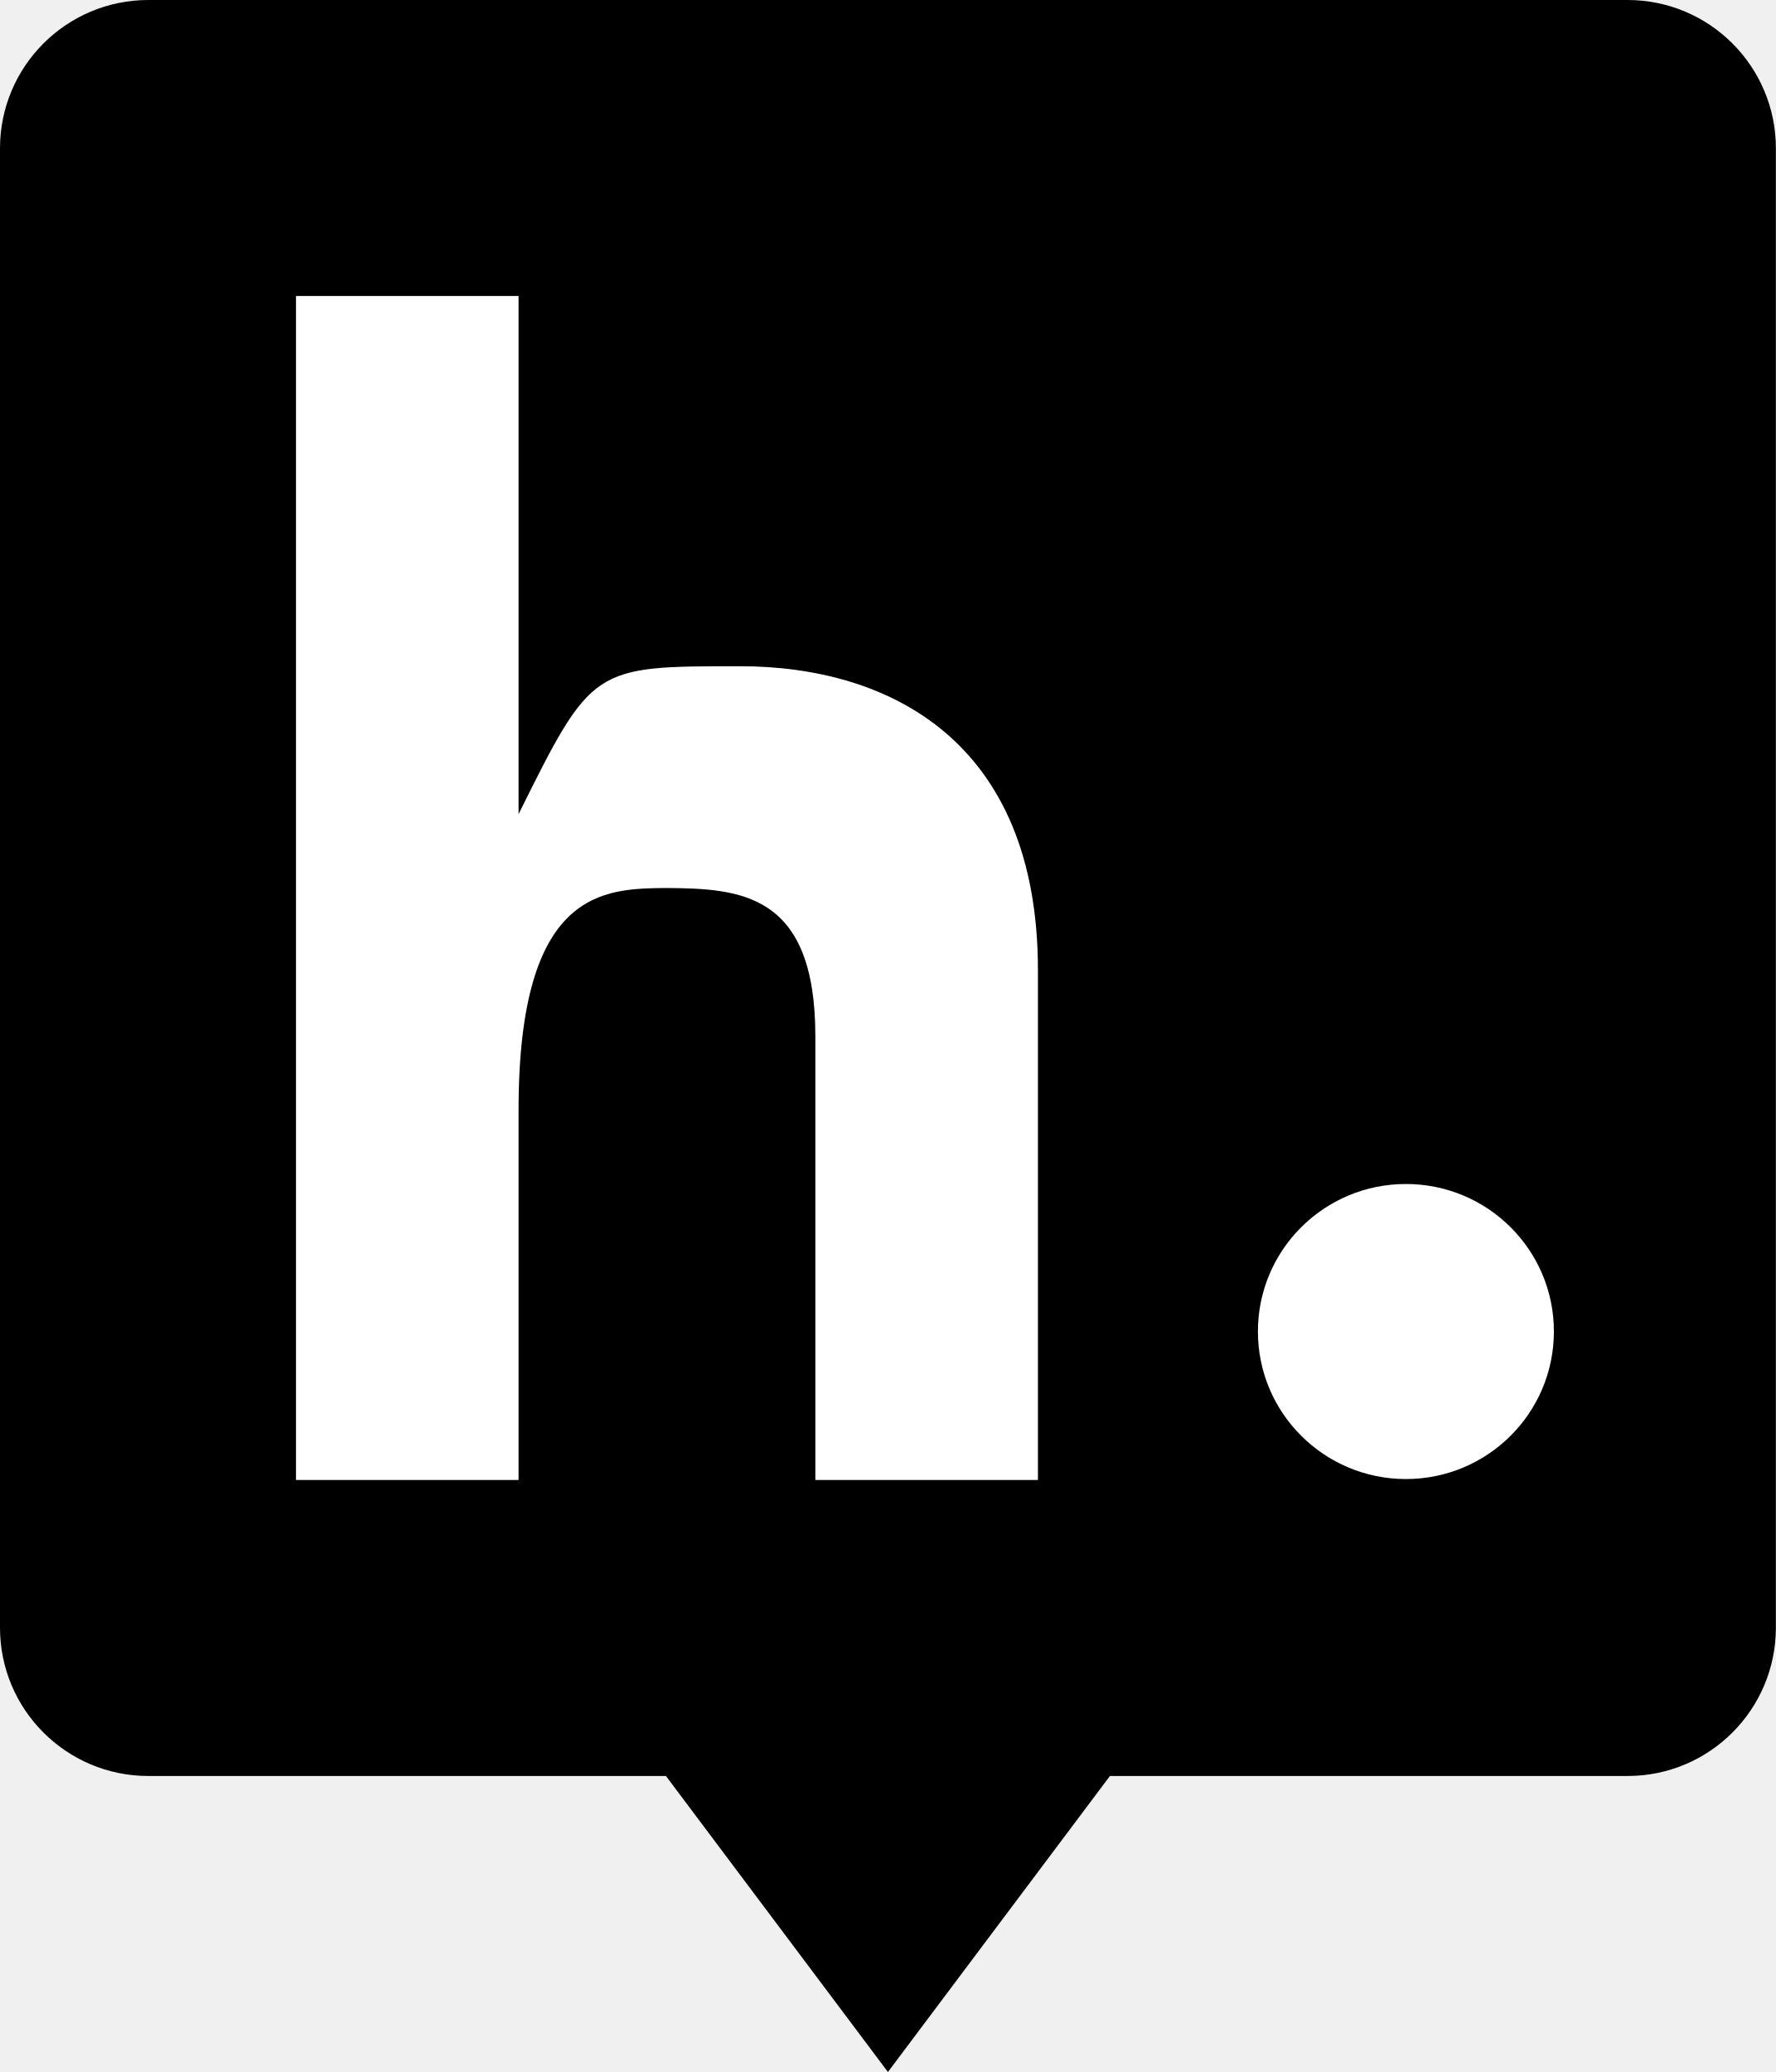
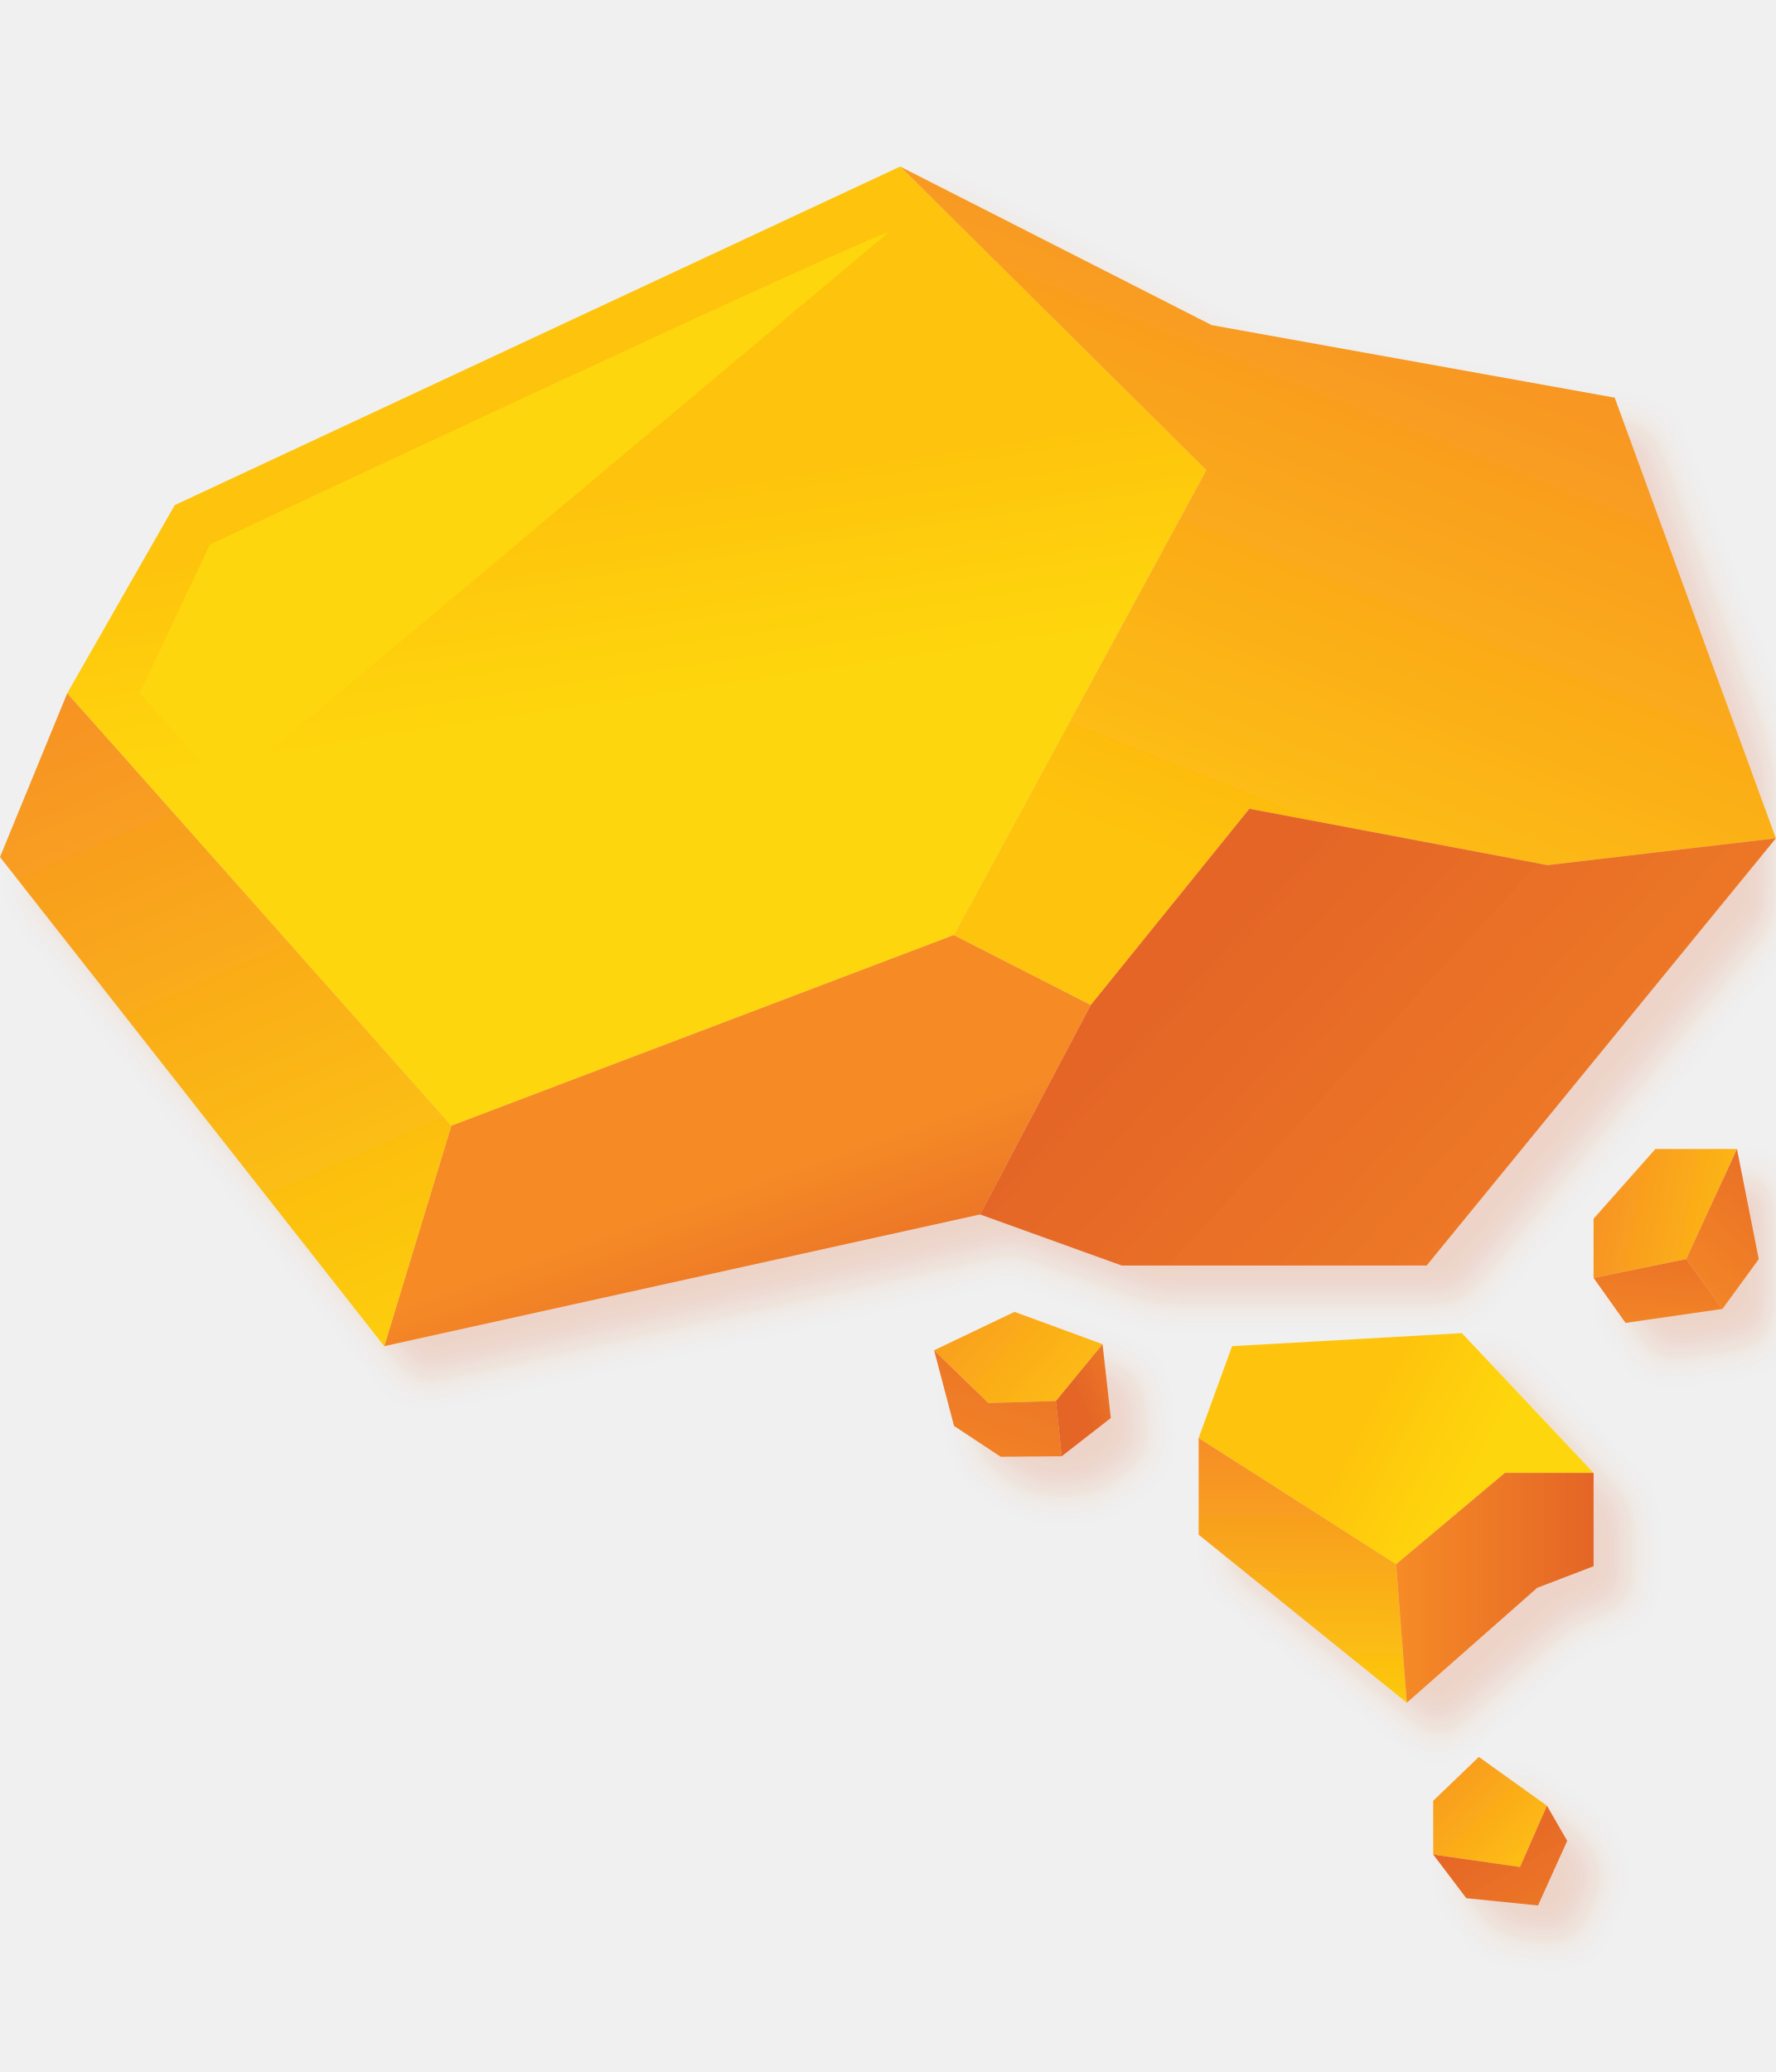
- <svg xmlns="http://www.w3.org/2000/svg" width="24px" height="28px" viewBox="0 0 24 28" version="1.1">
-   <rect fill="#ffffff" stroke="none" width="17.144" height="16.047" x="3.886" y="3.945" />
-   <g stroke="none" stroke-width="1" fill="none" fill-rule="evenodd">
-     <path d="M0,2.005 C0,0.898 0.897,0 2.005,0 L21.995,0 C23.102,0 24,0.897 24,2.005 L24,21.995 C24,23.102 23.103,24 21.995,24 L2.005,24 C0.898,24 0,23.103 0,21.995 L0,2.005 Z M9,24 L12,28 L15,24 L9,24 Z M7.008,4 L4,4 L4,20 L7.008,20 L7.008,15.003 C7.008,12.005 8.168,12.01 9,12 C10,12.007 11.019,12.061 11.019,14.003 L11.019,20 L14.027,20 L14.027,13.109 C14.027,10 12,9.003 10,9.003 C8.011,9.003 8,9.003 7.008,11.002 L7.008,4 Z M19,19.987 C20.105,19.987 21,19.094 21,17.993 C21,16.892 20.105,16 19,16 C17.895,16 17,16.892 17,17.993 C17,19.094 17.895,19.987 19,19.987 Z" fill="currentColor" />
+ <svg xmlns="http://www.w3.org/2000/svg" xmlns:xlink="http://www.w3.org/1999/xlink" width="24px" height="28px" viewBox="0 0 107.74 105.49">
+   <defs>
+     <filter id="A" filterUnits="userSpaceOnUse">
+       <feOffset dx="2" dy="2" />
+       <feGaussianBlur result="A" stdDeviation="1" />
+       <feFlood flood-color="#e46525" flood-opacity=".2" />
+       <feComposite in2="A" operator="in" />
+       <feComposite in="SourceGraphic" />
+     </filter>
+     <linearGradient id="B" x1="39.72" y1="32.35" x2="35.48" y2="4.42" gradientUnits="userSpaceOnUse">
+       <stop offset="0" stop-color="#fed607" />
+       <stop offset=".44" stop-color="#fec40e" />
+     </linearGradient>
+     <linearGradient id="C" x1="44.86" y1="61.55" x2="48.99" y2="73.28" gradientUnits="userSpaceOnUse">
+       <stop offset="0" stop-color="#f68b28" />
+       <stop offset="1" stop-color="#e46525" />
+     </linearGradient>
+     <linearGradient id="D" x1="88.79" y1="1.26" x2="64.99" y2="61.03" gradientUnits="userSpaceOnUse">
+       <stop offset="0" stop-color="#f68b28" />
+       <stop offset=".7" stop-color="#fec40e" />
+     </linearGradient>
+     <linearGradient id="E" x1="25.75" y1="77.44" x2="-6.2" y2="4.85" gradientUnits="userSpaceOnUse">
+       <stop offset="0" stop-color="#fed607" />
+       <stop offset=".7" stop-color="#f68b28" />
+     </linearGradient>
+     <linearGradient id="F" x1="109.85" y1="76.35" x2="75.29" y2="44.51" xlink:href="#C" />
+     <linearGradient id="G" x1="89.37" y1="79.22" x2="74.8" y2="71.39" xlink:href="#B" />
+     <linearGradient id="H" x1="78.9" y1="96.44" x2="79.23" y2="68.4" xlink:href="#E" />
+     <linearGradient id="I" x1="84.7" y1="86.22" x2="96.68" y2="86.22" xlink:href="#C" />
+     <linearGradient id="J" x1="94.99" y1="62.26" x2="113.46" y2="66.07" xlink:href="#D" />
+     <linearGradient id="K" x1="100.55" y1="69.22" x2="110.55" y2="58.35" xlink:href="#C" />
+     <linearGradient id="L" x1="100.26" y1="72.06" x2="101.13" y2="62.39" xlink:href="#C" />
+     <linearGradient id="M" x1="54.23" y1="65.14" x2="72.26" y2="81" xlink:href="#D" />
+     <linearGradient id="N" x1="57.92" y1="82.44" x2="63.95" y2="65.41" xlink:href="#C" />
+     <linearGradient id="O" x1="70.67" y1="72.77" x2="65.54" y2="74.89" xlink:href="#C" />
+     <linearGradient id="P" x1="85.18" y1="95.5" x2="96.69" y2="107.45" xlink:href="#D" />
+     <linearGradient id="Q" x1="97.08" y1="112.72" x2="90.02" y2="100.22" xlink:href="#C" />
+   </defs>
+   <g filter="url(#A)">
+     <path d="M54.61 0l18.58 18.42-15.32 28.2-30.49 11.57-23.3-26.24 6.52-11.41L54.61 0z" fill="url(#B)" />
+     <path d="M59.46 63.57l6.72-12.71-8.31-4.24-30.49 11.57-4.07 13.37 36.15-7.99z" fill="url(#C)" />
+     <path d="M107.74 40.75l-13.85 1.63-18.09-3.42-9.62 11.9-8.31-4.24 15.32-28.2L54.61 0l18.9 9.62 24.45 4.4 9.78 26.73z" fill="url(#D)" />
+     <path d="M4.08 31.95L0 41.89l23.31 29.67 4.07-13.37-23.3-26.24z" fill="url(#E)" />
+     <path d="M107.74 40.75l-13.85 1.63-18.09-3.42-9.62 11.9-6.72 12.71 8.6 3.1h18.49l21.19-25.92z" fill="url(#F)" />
+     <path d="M74.75 71.56l-2.03 5.57 11.98 7.66 6.6-5.54h5.38l-7.99-8.48-13.94.79z" fill="url(#G)" />
+     <path d="M72.72 77.13V83l12.63 10.19-.65-8.4-11.98-7.66z" fill="url(#H)" />
+     <path d="M85.35 93.19l7.91-6.97 3.42-1.31v-5.66H91.3l-6.6 5.54.65 8.4z" fill="url(#I)" />
+     <path d="M96.68 63.83v3.59l5.62-1.14 3.08-6.68h-4.95l-3.75 4.23z" fill="url(#J)" />
+     <path d="M105.38 59.6l1.32 6.68-2.2 3.02-2.2-3.02 3.08-6.68z" fill="url(#K)" />
+     <path d="M104.5 69.3l-5.88.85-1.94-2.73 5.62-1.14 2.2 3.02z" fill="url(#L)" />
+     <path d="M61.55 69.48l-4.88 2.33 3.29 3.2 4.1-.12 2.83-3.45-5.34-1.96z" fill="url(#M)" />
+     <path d="M56.67 71.81l1.21 4.59 2.83 1.87 3.7-.03-.35-3.35-4.1.12-3.29-3.2z" fill="url(#N)" />
+     <path d="M64.41 78.24l2.98-2.32-.5-4.48-2.83 3.45.35 3.35z" fill="url(#O)" />
+     <path d="M89.72 96.48l-2.77 2.66v3.26l5.27.76 1.63-3.72-4.13-2.96z" fill="url(#P)" />
+     <path d="M86.95 102.4l2.01 2.65 4.35.44 1.77-3.92-1.23-2.13-1.63 3.72-5.27-.76z" fill="url(#Q)" />
+     <path d="M53.87,4.02c-1.36.22-41.13,18.91-41.13,18.91l-4.27,9.02,5.22,5.76L53.87,4.02Z" fill="#fed607" />
  </g>
</svg>
